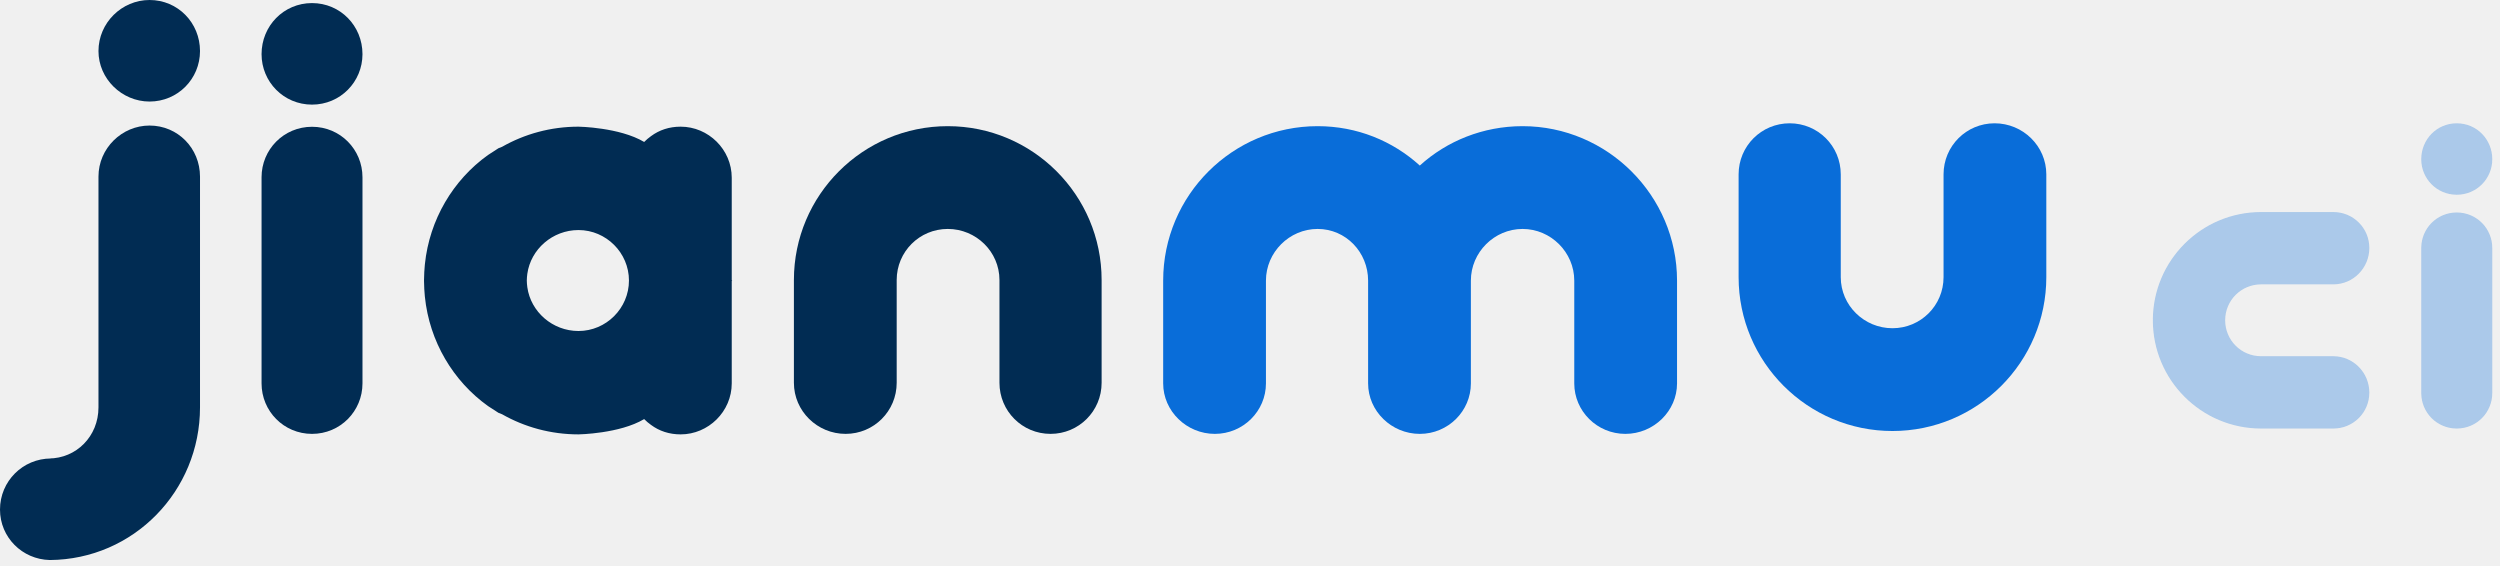
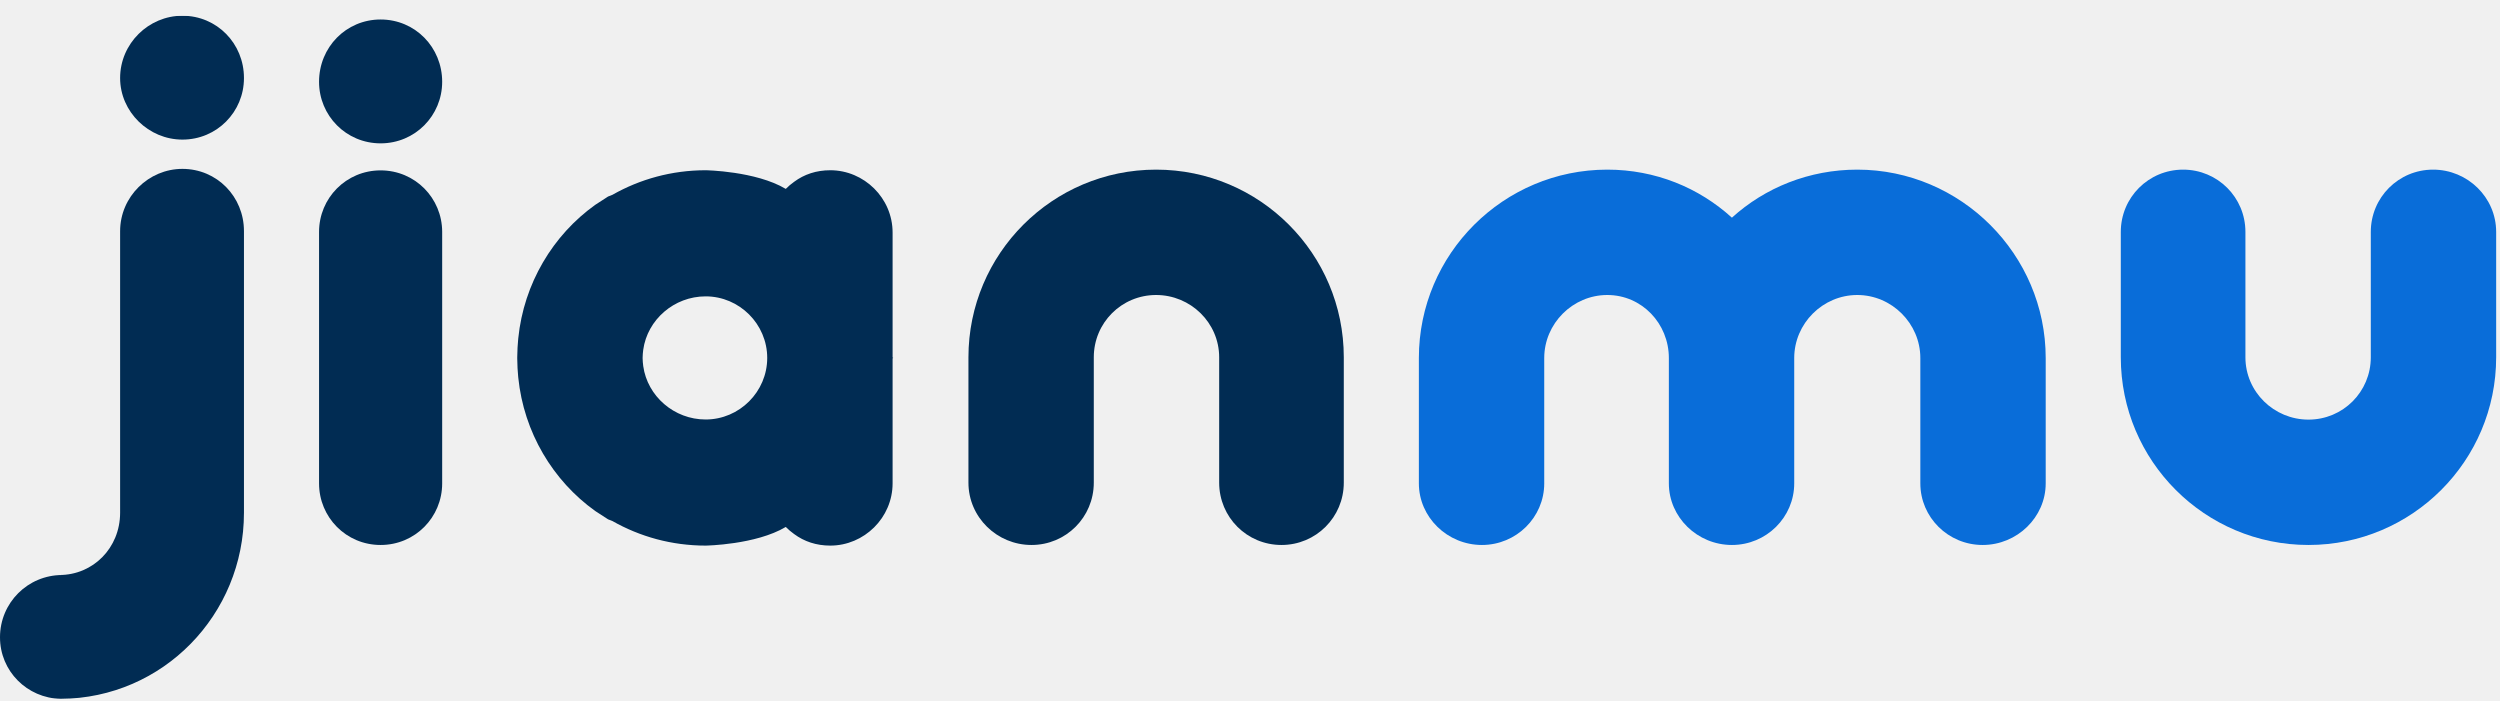
- <svg xmlns="http://www.w3.org/2000/svg" width="283px" height="64px" viewBox="0 0 283 64" version="1.1">
+ <svg xmlns="http://www.w3.org/2000/svg" xmlns:xlink="http://www.w3.org/1999/xlink" width="232px" height="65px" viewBox="0 0 232 65" version="1.1">
+   <defs>
+     <polygon id="path-1" points="0 0.46 22.641 0.46 22.641 63.855 0 63.855" />
+   </defs>
  <g id="页面-1" stroke="none" stroke-width="1" fill="none" fill-rule="evenodd">
-     <g id="jianmuLOGO" transform="translate(-233, -322)">
-       <g id="编组-4" transform="translate(233, 322)">
-         <path d="M11.147,5.782 C11.147,2.578 13.794,1.56319402e-13 16.928,1.56319402e-13 C20.133,1.56319402e-13 22.641,2.578 22.641,5.782 C22.641,8.917 20.133,11.495 16.928,11.495 C13.794,11.495 11.147,8.917 11.147,5.782 M22.641,19.994 L22.641,46.118 C22.641,55.593 15.117,63.326 5.643,63.395 C2.508,63.326 -1.73727699e-12,60.818 -1.73727699e-12,57.683 C-1.73727699e-12,54.478 2.578,51.901 5.782,51.901 L5.503,51.901 C8.638,51.901 11.147,49.392 11.147,46.118 L11.147,19.994 C11.147,16.789 13.794,14.212 16.928,14.212 C20.133,14.212 22.641,16.789 22.641,19.994" id="Fill-17" fill="#012C53" />
-         <path d="M29.608,6.131 C29.608,2.927 32.116,0.349 35.32,0.349 C38.526,0.349 41.033,2.927 41.033,6.131 C41.033,9.266 38.526,11.843 35.32,11.843 C32.116,11.843 29.608,9.266 29.608,6.131" id="Fill-19" fill="#012C53" />
-         <path d="M41.033,20.064 L41.033,43.402 C41.033,46.536 38.526,49.115 35.321,49.115 C32.116,49.115 29.608,46.536 29.608,43.402 L29.608,20.064 C29.608,16.928 32.116,14.351 35.321,14.351 C38.526,14.351 41.033,16.928 41.033,20.064" id="Fill-21" fill="#012C53" />
-         <path d="M65.486,37.469 C62.546,37.469 60.081,35.297 59.693,32.517 C59.663,32.27 59.634,32.022 59.634,31.756 C59.634,31.49 59.663,31.242 59.693,30.994 C60.081,28.215 62.546,26.042 65.486,26.042 C68.621,26.042 71.198,28.621 71.198,31.755 L71.268,31.755 L71.268,31.756 L71.198,31.756 C71.198,34.891 68.621,37.469 65.486,37.469 L65.486,37.469 Z M82.901,31.756 L82.902,31.755 L82.9,31.755 C82.894,31.755 82.833,31.753 82.833,31.687 L82.833,20.122 L82.833,20.121 C82.833,16.917 80.185,14.339 77.05,14.339 C75.754,14.339 74.627,14.72 73.698,15.409 C73.42,15.607 73.159,15.827 72.92,16.07 C70.132,14.409 65.486,14.339 65.486,14.339 C62.334,14.339 59.384,15.17 56.835,16.618 C56.699,16.667 56.563,16.717 56.43,16.778 L55.245,17.545 C51.307,20.357 48.61,24.855 48.096,29.926 C48.091,29.978 48.087,30.029 48.082,30.081 C48.06,30.32 48.039,30.558 48.028,30.799 C48.017,30.986 48.014,31.176 48.01,31.365 C48.008,31.472 48,31.578 48,31.687 L48,31.755 L48,31.756 L48,31.825 C48,31.933 48.008,32.039 48.01,32.147 C48.014,32.336 48.017,32.526 48.028,32.713 C48.039,32.953 48.06,33.192 48.082,33.43 C48.087,33.482 48.091,33.534 48.096,33.585 C48.61,38.657 51.307,43.155 55.245,45.967 L56.43,46.734 C56.563,46.794 56.699,46.844 56.835,46.894 C59.384,48.341 62.334,49.172 65.486,49.172 C65.486,49.172 70.132,49.102 72.92,47.441 C73.159,47.684 73.42,47.904 73.698,48.102 C74.627,48.791 75.754,49.172 77.05,49.172 C80.185,49.172 82.833,46.595 82.833,43.39 L82.833,43.39 L82.833,31.825 C82.833,31.758 82.894,31.756 82.9,31.756 L82.902,31.756 L82.901,31.756 Z" id="Fill-23" fill="#012C53" />
-         <path d="M124.703,31.697 L124.703,43.332 C124.703,46.536 122.125,49.114 118.921,49.114 C115.716,49.114 113.139,46.536 113.139,43.332 L113.139,31.697 C113.139,28.493 110.491,25.916 107.287,25.916 C104.082,25.916 101.505,28.493 101.505,31.697 L101.505,43.332 C101.505,46.536 98.927,49.114 95.722,49.114 C92.518,49.114 89.87,46.536 89.87,43.332 L89.87,31.697 C89.87,22.084 97.673,14.282 107.287,14.282 C116.901,14.282 124.703,22.084 124.703,31.697" id="Fill-25" fill="#012C53" />
-         <path d="M189.841,31.767 L189.841,43.402 C189.841,46.536 187.194,49.115 183.989,49.115 C180.785,49.115 178.207,46.536 178.207,43.402 L178.207,31.767 C178.207,28.563 175.56,25.916 172.355,25.916 C169.151,25.916 166.503,28.563 166.503,31.767 L166.503,43.402 C166.503,46.536 163.925,49.115 160.721,49.115 C157.516,49.115 154.87,46.536 154.87,43.402 L154.87,31.767 C154.87,28.563 152.362,25.916 149.157,25.916 C145.953,25.916 143.305,28.563 143.305,31.767 L143.305,43.402 C143.305,46.536 140.727,49.115 137.523,49.115 C134.318,49.115 131.671,46.536 131.671,43.402 L131.671,31.767 C131.671,22.084 139.543,14.282 149.157,14.282 C153.615,14.282 157.656,15.954 160.721,18.741 C163.787,15.954 167.897,14.282 172.355,14.282 C181.969,14.282 189.841,22.154 189.841,31.767" id="Fill-27" fill="#096DD9" />
-         <path d="M196.81,31.373 L196.81,19.739 C196.81,16.534 199.388,13.957 202.592,13.957 C205.797,13.957 208.374,16.534 208.374,19.739 L208.374,31.373 C208.374,34.577 211.022,37.155 214.227,37.155 C217.431,37.155 220.01,34.577 220.01,31.373 L220.01,19.739 C220.01,16.534 222.587,13.957 225.791,13.957 C228.996,13.957 231.643,16.534 231.643,19.739 L231.643,31.373 C231.643,40.987 223.841,48.79 214.227,48.79 C204.613,48.79 196.81,40.987 196.81,31.373" id="Fill-29" fill="#096DD9" />
-         <g id="编组" transform="translate(243.3726, 13.69974)" fill="#096DD9" opacity="0.303">
-           <path d="M12.583,10.305 L20.767,10.305 C23.022,10.305 24.835,12.118 24.835,14.372 C24.835,16.627 23.022,18.489 20.767,18.489 L12.583,18.489 C10.329,18.489 8.515,20.303 8.515,22.557 C8.515,24.811 10.329,26.625 12.583,26.625 L20.767,26.625 C23.022,26.625 24.835,28.487 24.835,30.742 C24.835,32.996 23.022,34.81 20.767,34.81 L12.583,34.81 C5.82,34.81 0.331,29.321 0.331,22.557 C0.331,15.794 5.82,10.305 12.583,10.305" id="Fill-91" />
-           <path d="M38.752,14.372 L38.752,30.791 C38.752,32.996 36.987,34.81 34.733,34.81 C32.479,34.81 30.714,32.996 30.714,30.791 L30.714,14.372 C30.714,12.167 32.479,10.354 34.733,10.354 C36.987,10.354 38.752,12.167 38.752,14.372 M30.714,4.326 C30.714,2.071 32.479,0.258 34.733,0.258 C36.987,0.258 38.752,2.071 38.752,4.326 C38.752,6.531 36.987,8.344 34.733,8.344 C32.479,8.344 30.714,6.531 30.714,4.326" id="Fill-93" />
+     <g id="jianmuLOGO" transform="translate(-233, -190)">
+       <g id="编组-5" transform="translate(233, 190)">
+         <g id="编组" transform="translate(0, 1)">
+           <mask id="mask-2" fill="white">
+             <use xlink:href="#path-1" />
+           </mask>
+           <g id="Clip-4" />
+           <path d="M11.147,6.242 C11.147,3.037 13.794,0.46 16.928,0.46 C20.133,0.46 22.641,3.037 22.641,6.242 C22.641,9.377 20.133,11.955 16.928,11.955 C13.794,11.955 11.147,9.377 11.147,6.242 M22.641,20.454 L22.641,46.578 C22.641,56.053 15.118,63.786 5.643,63.855 C2.508,63.786 -0,61.278 -0,58.142 C-0,54.938 2.578,52.361 5.782,52.361 L5.503,52.361 C8.638,52.361 11.147,49.853 11.147,46.578 L11.147,20.454 C11.147,17.249 13.794,14.672 16.928,14.672 C20.133,14.672 22.641,17.249 22.641,20.454" id="Fill-3" fill="#012C53" mask="url(#mask-2)" />
        </g>
+         <path d="M29.608,7.591 C29.608,4.387 32.116,1.809 35.321,1.809 C38.525,1.809 41.034,4.387 41.034,7.591 C41.034,10.726 38.525,13.303 35.321,13.303 C32.116,13.303 29.608,10.726 29.608,7.591" id="Fill-5" fill="#012C53" />
+         <path d="M41.034,21.523 L41.034,44.862 C41.034,47.996 38.525,50.574 35.321,50.574 C32.116,50.574 29.608,47.996 29.608,44.862 L29.608,21.523 C29.608,18.388 32.116,15.811 35.321,15.811 C38.525,15.811 41.034,18.388 41.034,21.523" id="Fill-7" fill="#012C53" />
+         <path d="M65.486,38.929 C62.546,38.929 60.081,36.756 59.693,33.977 C59.663,33.73 59.634,33.482 59.634,33.216 C59.634,32.949 59.663,32.701 59.693,32.454 C60.081,29.674 62.546,27.503 65.486,27.503 C68.621,27.503 71.198,30.08 71.198,33.215 L71.268,33.215 L71.268,33.216 L71.198,33.216 C71.198,36.35 68.621,38.929 65.486,38.929 L65.486,38.929 Z M82.901,33.216 L82.902,33.215 L82.899,33.215 C82.894,33.215 82.833,33.213 82.833,33.146 L82.833,21.582 L82.833,21.581 C82.833,18.377 80.185,15.799 77.05,15.799 C75.754,15.799 74.628,16.18 73.699,16.869 C73.42,17.067 73.159,17.287 72.92,17.53 C70.131,15.869 65.486,15.799 65.486,15.799 C62.334,15.799 59.384,16.63 56.835,18.077 C56.699,18.127 56.563,18.177 56.43,18.237 L55.245,19.004 C51.307,21.816 48.61,26.314 48.096,31.386 C48.091,31.437 48.087,31.489 48.082,31.541 C48.06,31.779 48.039,32.018 48.028,32.259 C48.017,32.446 48.014,32.635 48.01,32.824 C48.008,32.932 48,33.038 48,33.146 L48,33.215 L48,33.216 L48,33.285 C48,33.393 48.008,33.499 48.01,33.607 C48.014,33.795 48.017,33.985 48.028,34.172 C48.039,34.413 48.06,34.652 48.082,34.891 C48.087,34.942 48.091,34.994 48.096,35.045 C48.61,40.117 51.307,44.614 55.245,47.427 L56.43,48.194 C56.563,48.254 56.699,48.304 56.835,48.354 C59.384,49.801 62.334,50.632 65.486,50.632 C65.486,50.632 70.131,50.562 72.92,48.901 C73.159,49.144 73.42,49.364 73.699,49.562 C74.628,50.251 75.754,50.632 77.05,50.632 C80.185,50.632 82.833,48.055 82.833,44.85 L82.833,44.849 L82.833,33.285 C82.833,33.218 82.894,33.216 82.899,33.216 L82.902,33.216 L82.901,33.216 Z" id="Fill-9" fill="#012C53" />
+         <path d="M124.704,33.157 L124.704,44.791 C124.704,47.996 122.125,50.574 118.921,50.574 C115.716,50.574 113.139,47.996 113.139,44.791 L113.139,33.157 C113.139,29.953 110.491,27.376 107.287,27.376 C104.082,27.376 101.504,29.953 101.504,33.157 L101.504,44.791 C101.504,47.996 98.927,50.574 95.723,50.574 C92.518,50.574 89.871,47.996 89.871,44.791 L89.871,33.157 C89.871,23.543 97.673,15.742 107.287,15.742 C116.901,15.742 124.704,23.543 124.704,33.157" id="Fill-11" fill="#012C53" />
+         <path d="M189.841,33.227 L189.841,44.861 C189.841,47.996 187.194,50.574 183.99,50.574 C180.785,50.574 178.207,47.996 178.207,44.861 L178.207,33.227 C178.207,30.022 175.559,27.376 172.355,27.376 C169.151,27.376 166.504,30.022 166.504,33.227 L166.504,44.861 C166.504,47.996 163.926,50.574 160.722,50.574 C157.516,50.574 154.87,47.996 154.87,44.861 L154.87,33.227 C154.87,30.022 152.361,27.376 149.157,27.376 C145.952,27.376 143.305,30.022 143.305,33.227 L143.305,44.861 C143.305,47.996 140.727,50.574 137.523,50.574 C134.318,50.574 131.671,47.996 131.671,44.861 L131.671,33.227 C131.671,23.544 139.543,15.742 149.157,15.742 C153.616,15.742 157.656,17.413 160.722,20.2 C163.787,17.413 167.897,15.742 172.355,15.742 C181.969,15.742 189.841,23.614 189.841,33.227" id="Fill-13" fill="#096DD9" />
+         <path d="M196.81,33.157 L196.81,21.523 C196.81,18.319 199.388,15.742 202.593,15.742 C205.798,15.742 208.375,18.319 208.375,21.523 L208.375,33.157 C208.375,36.362 211.022,38.94 214.227,38.94 C217.431,38.94 220.01,36.362 220.01,33.157 L220.01,21.523 C220.01,18.319 222.587,15.742 225.791,15.742 C228.996,15.742 231.644,18.319 231.644,21.523 L231.644,33.157 C231.644,42.772 223.841,50.574 214.227,50.574 C204.613,50.574 196.81,42.772 196.81,33.157" id="Fill-15" fill="#096DD9" />
      </g>
    </g>
  </g>
</svg>
